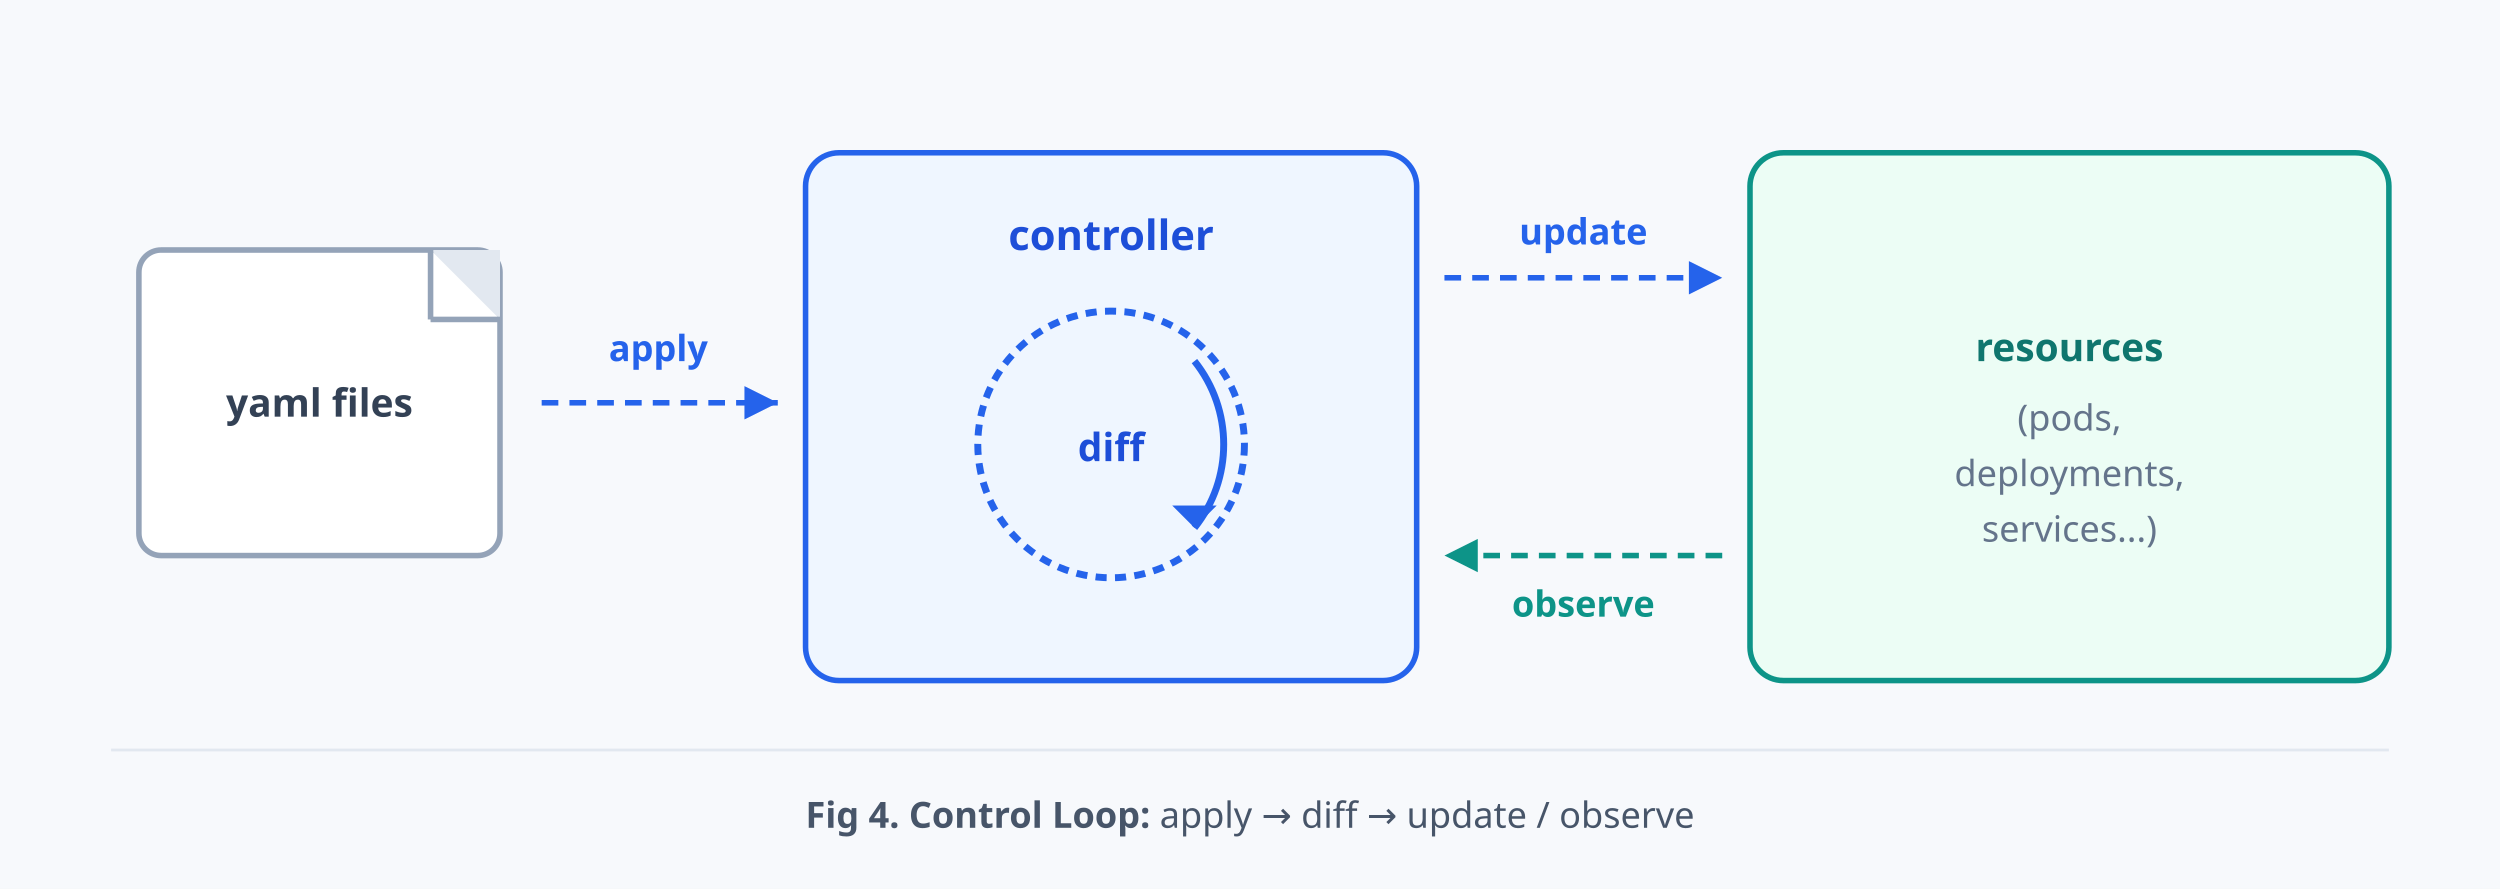
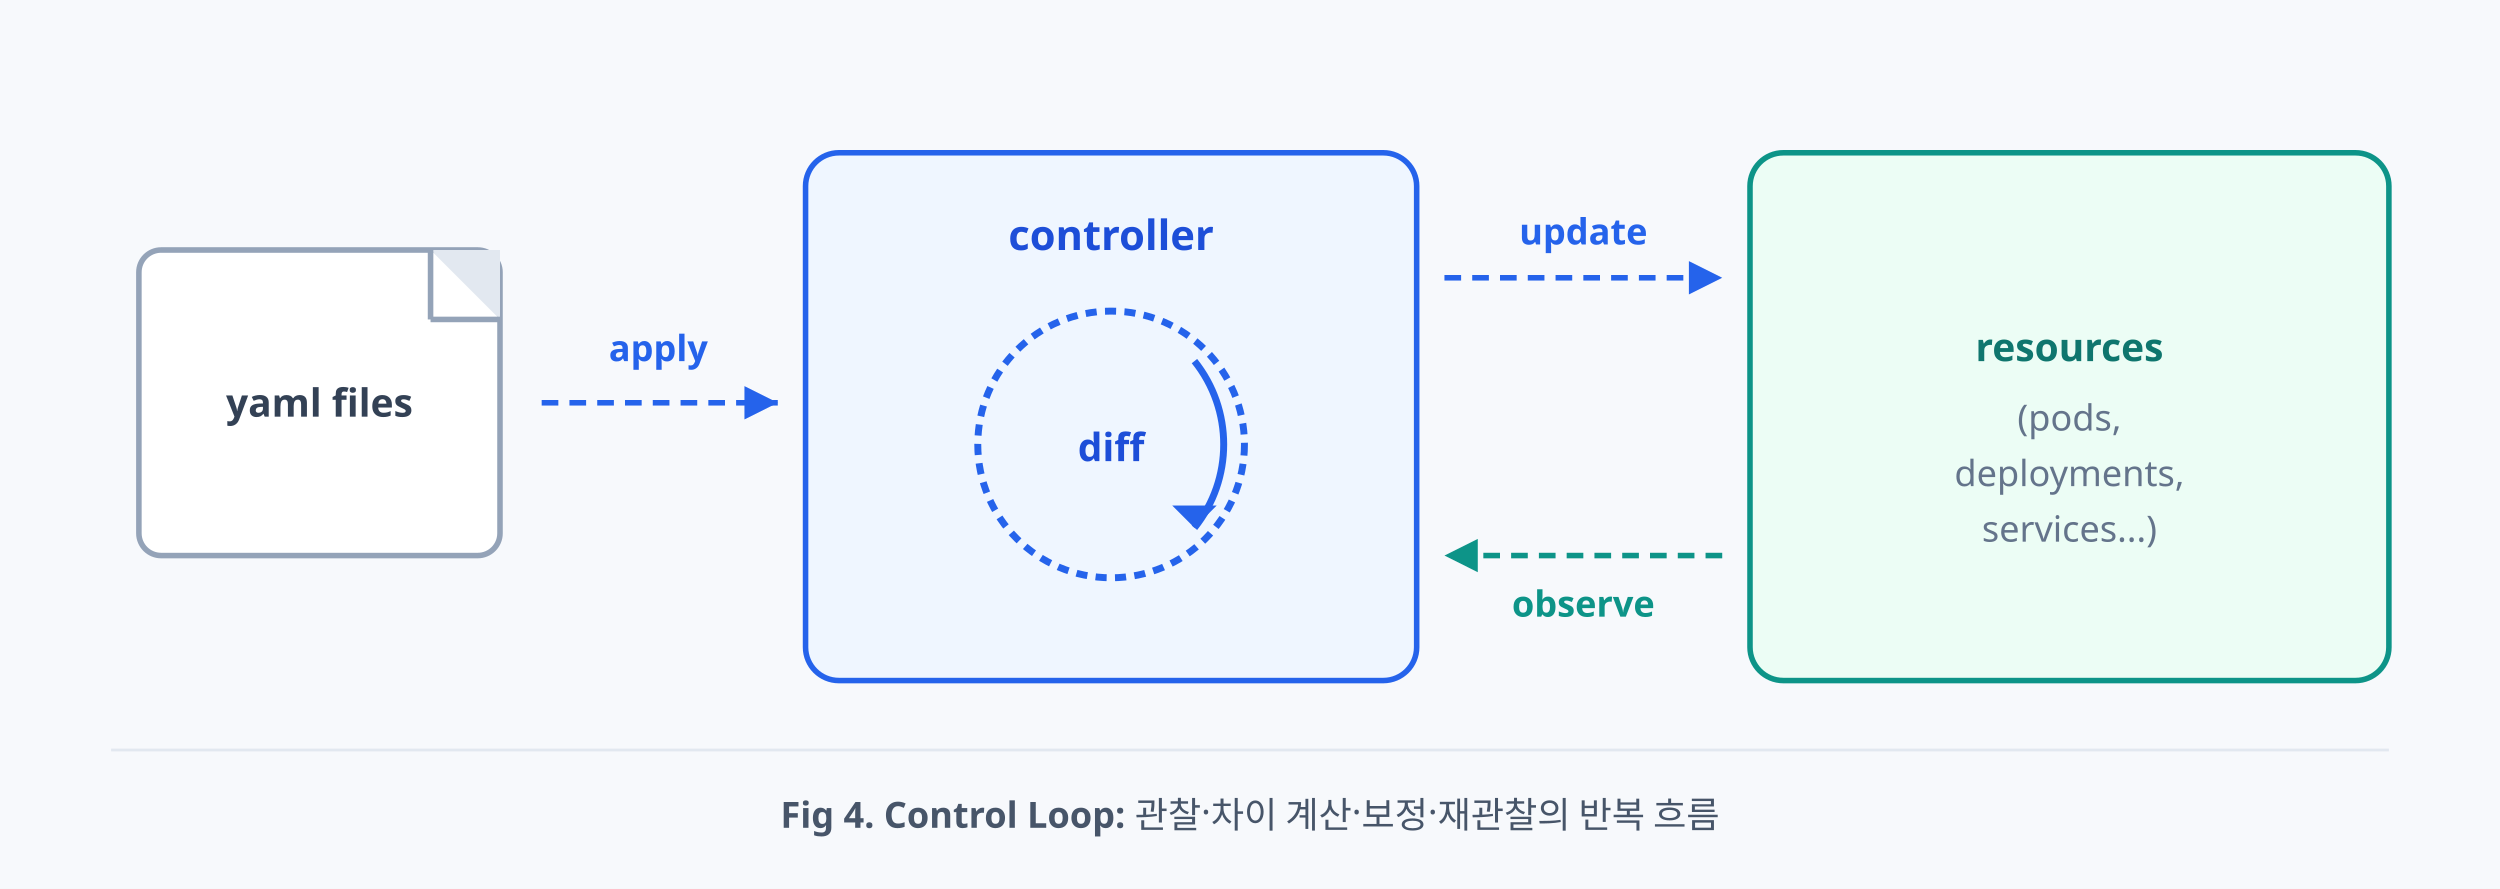
<svg xmlns="http://www.w3.org/2000/svg" width="900" height="320" viewBox="0 0 900 320">
  <rect width="900" height="320" fill="#F7F9FC" />
  <defs>
    <marker id="arr" markerWidth="8" markerHeight="8" refX="6" refY="3" orient="auto">
      <path d="M0,0 L6,3 L0,6 Z" fill="#2563EB" />
    </marker>
    <marker id="arr2" markerWidth="8" markerHeight="8" refX="6" refY="3" orient="auto">
      <path d="M0,0 L6,3 L0,6 Z" fill="#0D9488" />
    </marker>
  </defs>
  <rect x="50" y="90" width="130" height="110" rx="8" fill="#FFFFFF" stroke="#94A3B8" stroke-width="2" />
  <polygon points="155,90 180,90 180,115" fill="#E2E8F0" />
  <line x1="155" y1="90" x2="155" y2="115" stroke="#94A3B8" stroke-width="2" />
  <line x1="155" y1="115" x2="180" y2="115" stroke="#94A3B8" stroke-width="2" />
  <text x="115" y="150" text-anchor="middle" font-family="Apple SD Gothic Neo, Noto Sans KR, sans-serif" font-size="14" fill="#334155" font-weight="600">yaml files</text>
  <line x1="195" y1="145" x2="280" y2="145" stroke="#2563EB" stroke-width="2" stroke-dasharray="6 4" marker-end="url(#arr)" />
  <text x="237" y="130" text-anchor="middle" font-family="Apple SD Gothic Neo, Noto Sans KR, sans-serif" font-size="13" fill="#2563EB" font-weight="600">apply</text>
  <rect x="290" y="55" width="220" height="190" rx="12" fill="#EFF6FF" stroke="#2563EB" stroke-width="2" />
  <text x="400" y="90" text-anchor="middle" font-family="Apple SD Gothic Neo, Noto Sans KR, sans-serif" font-size="15" fill="#1D4ED8" font-weight="600">controller</text>
  <circle cx="400" cy="160" r="48" fill="none" stroke="#2563EB" stroke-width="2.5" stroke-dasharray="4 3" />
  <path d="M430,130 A48,48 0 0 1 430,190" fill="none" stroke="#2563EB" stroke-width="2.5" />
  <polygon points="430,190 438,182 422,182" fill="#2563EB" />
  <text x="400" y="166" text-anchor="middle" font-family="Apple SD Gothic Neo, Noto Sans KR, sans-serif" font-size="14" fill="#1D4ED8" font-weight="600">diff</text>
  <line x1="520" y1="100" x2="620" y2="100" stroke="#2563EB" stroke-width="2" stroke-dasharray="6 4" marker-end="url(#arr)" />
  <text x="570" y="88" text-anchor="middle" font-family="Apple SD Gothic Neo, Noto Sans KR, sans-serif" font-size="13" fill="#2563EB" font-weight="600">update</text>
  <line x1="620" y1="200" x2="520" y2="200" stroke="#0D9488" stroke-width="2" stroke-dasharray="6 4" marker-end="url(#arr2)" />
  <text x="570" y="222" text-anchor="middle" font-family="Apple SD Gothic Neo, Noto Sans KR, sans-serif" font-size="13" fill="#0D9488" font-weight="600">observe</text>
  <rect x="630" y="55" width="230" height="190" rx="12" fill="#ECFDF5" stroke="#0D9488" stroke-width="2" />
  <text x="745" y="130" text-anchor="middle" font-family="Apple SD Gothic Neo, Noto Sans KR, sans-serif" font-size="14" fill="#0F766E" font-weight="600">resources</text>
  <text x="745" y="155" text-anchor="middle" font-family="Apple SD Gothic Neo, Noto Sans KR, sans-serif" font-size="13" fill="#64748B">(pods,</text>
  <text x="745" y="175" text-anchor="middle" font-family="Apple SD Gothic Neo, Noto Sans KR, sans-serif" font-size="13" fill="#64748B">deployments,</text>
  <text x="745" y="195" text-anchor="middle" font-family="Apple SD Gothic Neo, Noto Sans KR, sans-serif" font-size="13" fill="#64748B">services...)</text>
  <line x1="40" y1="270" x2="860" y2="270" stroke="#E2E8F0" stroke-width="1" />
  <text x="450" y="298" text-anchor="middle" font-family="Apple SD Gothic Neo, Noto Sans KR, sans-serif" font-size="13" fill="#475569">
    <tspan font-weight="600">Fig 4. Control Loop:</tspan>
-     <tspan> apply → diff → update / observe</tspan>
+     <tspan> 관찰·차이 계산·보정·재관찰의 반복 흐름</tspan>
  </text>
</svg>
